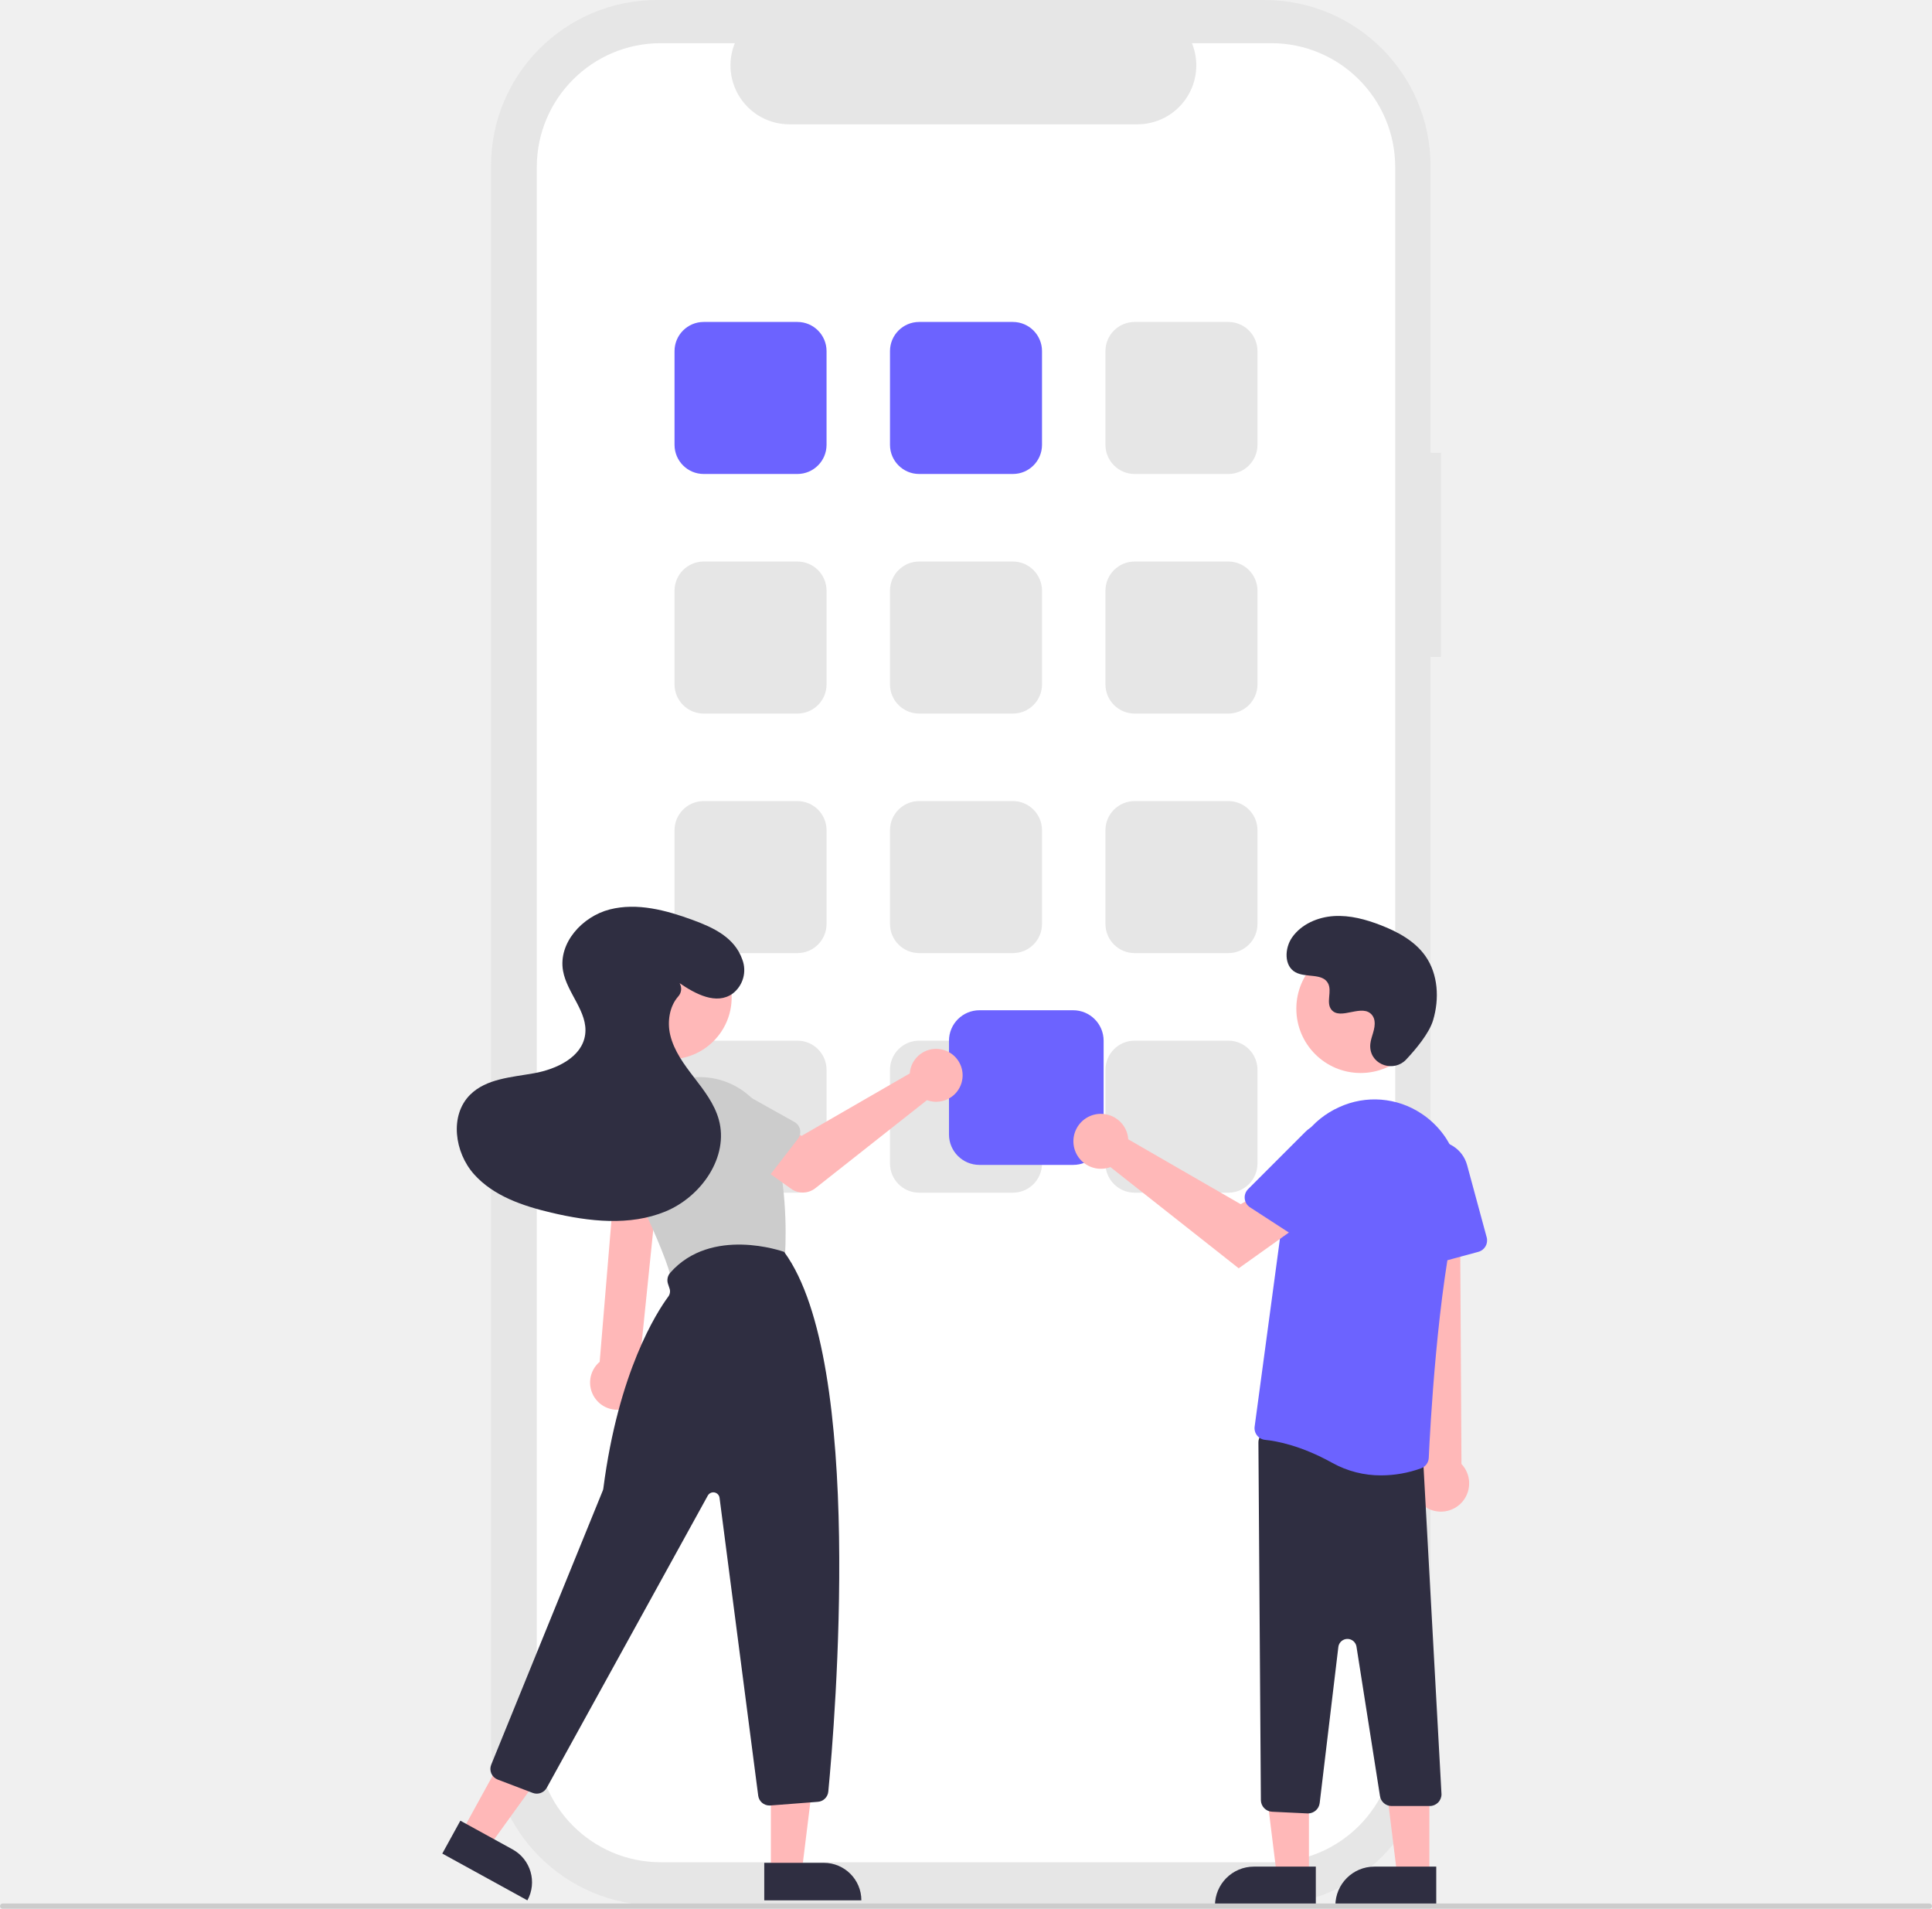
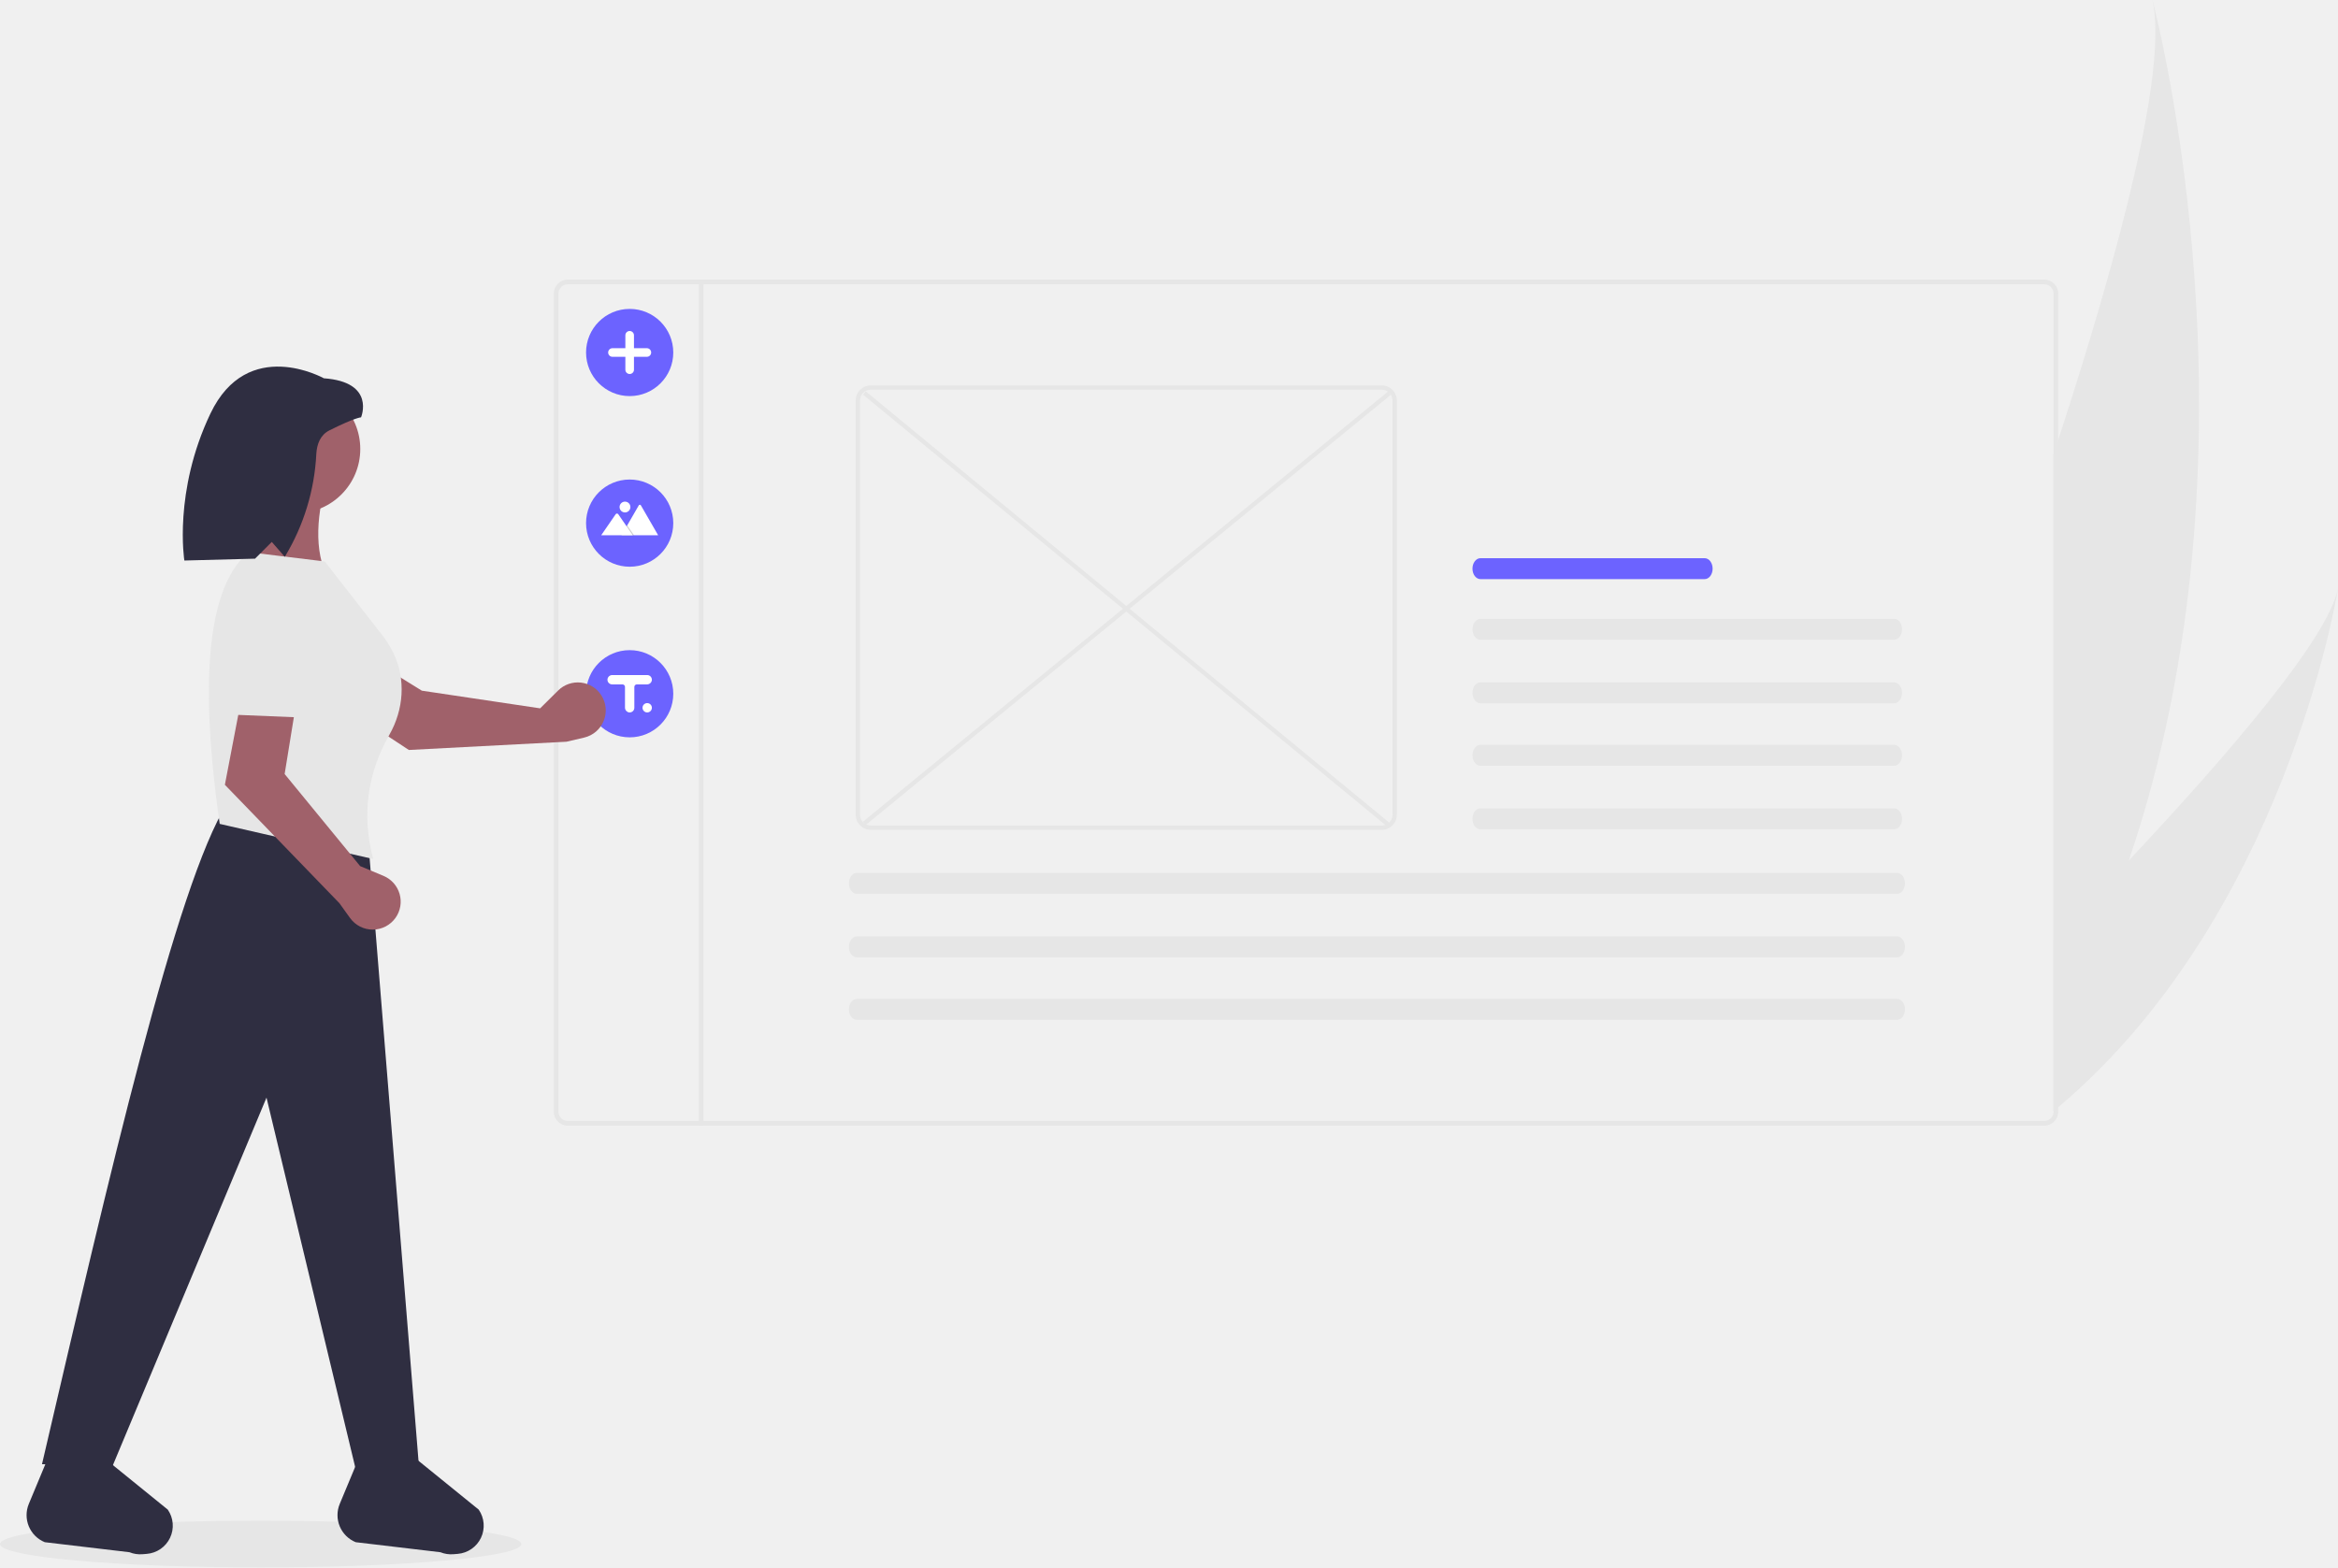
- <svg xmlns="http://www.w3.org/2000/svg" id="bcf7625e-424a-4466-b024-8d3c328493bd" data-name="Layer 1" width="738" height="729.047" viewBox="0 0 738 729.047">
-   <path d="M781.445,258.424h-3.999V148.879a63.402,63.402,0,0,0-63.402-63.402H481.957a63.402,63.402,0,0,0-63.402,63.402v600.974a63.402,63.402,0,0,0,63.402,63.402H714.044a63.402,63.402,0,0,0,63.402-63.402V336.4h3.999Z" transform="translate(-231 -85.47675)" fill="#e6e6e6" />
-   <path d="M763.951,149.321v600.09a47.351,47.351,0,0,1-47.35,47.35h-233.2a47.351,47.351,0,0,1-47.35-47.35v-600.09a47.351,47.351,0,0,1,47.35-47.35h28.29a22.507,22.507,0,0,0,20.83,30.99h132.96a22.507,22.507,0,0,0,20.83-30.99h30.29A47.351,47.351,0,0,1,763.951,149.321Z" transform="translate(-231 -85.47675)" fill="#fff" />
-   <path d="M535.603,266.516h-35.812a11.142,11.142,0,0,1-11.129-11.129V219.575a11.142,11.142,0,0,1,11.129-11.129h35.812a11.142,11.142,0,0,1,11.129,11.129v35.812A11.142,11.142,0,0,1,535.603,266.516Z" transform="translate(-231 -85.47675)" fill="#6c63ff" />
-   <path d="M617.907,266.516H582.095a11.142,11.142,0,0,1-11.129-11.129V219.575A11.142,11.142,0,0,1,582.095,208.446h35.812a11.142,11.142,0,0,1,11.129,11.129v35.812A11.142,11.142,0,0,1,617.907,266.516Z" transform="translate(-231 -85.47675)" fill="#6c63ff" />
-   <path d="M700.211,266.516H664.399a11.142,11.142,0,0,1-11.129-11.129V219.575a11.142,11.142,0,0,1,11.129-11.129h35.812A11.142,11.142,0,0,1,711.34,219.575v35.812A11.142,11.142,0,0,1,700.211,266.516Z" transform="translate(-231 -85.47675)" fill="#e6e6e6" />
-   <path d="M535.603,358.025h-35.812a11.142,11.142,0,0,1-11.129-11.129V311.084a11.142,11.142,0,0,1,11.129-11.129h35.812a11.142,11.142,0,0,1,11.129,11.129v35.812A11.142,11.142,0,0,1,535.603,358.025Z" transform="translate(-231 -85.47675)" fill="#e6e6e6" />
-   <path d="M617.907,358.025H582.095a11.142,11.142,0,0,1-11.129-11.129V311.084A11.142,11.142,0,0,1,582.095,299.955h35.812a11.142,11.142,0,0,1,11.129,11.129v35.812A11.142,11.142,0,0,1,617.907,358.025Z" transform="translate(-231 -85.47675)" fill="#e6e6e6" />
-   <path d="M700.211,358.025H664.399a11.142,11.142,0,0,1-11.129-11.129V311.084a11.142,11.142,0,0,1,11.129-11.129h35.812A11.142,11.142,0,0,1,711.34,311.084v35.812A11.142,11.142,0,0,1,700.211,358.025Z" transform="translate(-231 -85.47675)" fill="#e6e6e6" />
-   <path d="M535.603,449.516h-35.812a11.142,11.142,0,0,1-11.129-11.129V402.575a11.142,11.142,0,0,1,11.129-11.129h35.812a11.142,11.142,0,0,1,11.129,11.129v35.812A11.142,11.142,0,0,1,535.603,449.516Z" transform="translate(-231 -85.47675)" fill="#e6e6e6" />
-   <path d="M617.907,449.516H582.095a11.142,11.142,0,0,1-11.129-11.129V402.575A11.142,11.142,0,0,1,582.095,391.446h35.812a11.142,11.142,0,0,1,11.129,11.129v35.812A11.142,11.142,0,0,1,617.907,449.516Z" transform="translate(-231 -85.47675)" fill="#e6e6e6" />
-   <path d="M700.211,449.516H664.399a11.142,11.142,0,0,1-11.129-11.129V402.575a11.142,11.142,0,0,1,11.129-11.129h35.812A11.142,11.142,0,0,1,711.34,402.575v35.812A11.142,11.142,0,0,1,700.211,449.516Z" transform="translate(-231 -85.47675)" fill="#e6e6e6" />
-   <path d="M535.603,541.025h-35.812a11.142,11.142,0,0,1-11.129-11.129V494.084a11.142,11.142,0,0,1,11.129-11.129h35.812a11.142,11.142,0,0,1,11.129,11.129v35.812A11.142,11.142,0,0,1,535.603,541.025Z" transform="translate(-231 -85.47675)" fill="#e6e6e6" />
-   <path d="M617.907,541.025H582.095a11.142,11.142,0,0,1-11.129-11.129V494.084A11.142,11.142,0,0,1,582.095,482.955h35.812a11.142,11.142,0,0,1,11.129,11.129v35.812A11.142,11.142,0,0,1,617.907,541.025Z" transform="translate(-231 -85.47675)" fill="#e6e6e6" />
-   <path d="M700.211,541.025H664.399a11.142,11.142,0,0,1-11.129-11.129V494.084a11.142,11.142,0,0,1,11.129-11.129h35.812A11.142,11.142,0,0,1,711.34,494.084v35.812A11.142,11.142,0,0,1,700.211,541.025Z" transform="translate(-231 -85.47675)" fill="#e6e6e6" />
-   <path d="M640.941,530.413h-35.812a11.643,11.643,0,0,1-11.629-11.629v-35.812a11.642,11.642,0,0,1,11.629-11.629h35.812a11.642,11.642,0,0,1,11.629,11.629v35.812A11.642,11.642,0,0,1,640.941,530.413Z" transform="translate(-231 -85.47675)" fill="#6c63ff" />
-   <path d="M471.496,622.828a10.342,10.342,0,0,0,3.698-15.421l7.733-75.611H466.215l-6.146,73.83A10.398,10.398,0,0,0,471.496,622.828Z" transform="translate(-231 -85.47675)" fill="#ffb8b8" />
-   <circle cx="255.841" cy="380.947" r="23.645" fill="#ffb8b8" />
-   <path d="M491.293,575.83a4.324,4.324,0,0,1-4.168-3.176c-1.894-6.883-6.823-18.52-14.649-34.59a28.652,28.652,0,0,1,16.271-39.558h0a28.639,28.639,0,0,1,36.801,18.244c6.066,19.017,5.773,39.388,5.365,47.263a4.343,4.343,0,0,1-3.402,4.01l-35.289,7.706A4.311,4.311,0,0,1,491.293,575.83Z" transform="translate(-231 -85.47675)" fill="#ccc" />
-   <polygon points="294.466 714.884 306.269 714.883 311.884 669.359 294.464 669.36 294.466 714.884" fill="#ffb8b8" />
-   <path d="M522.937,796.988h37.094a0,0,0,0,1,0,0v14.332a0,0,0,0,1,0,0H537.269a14.332,14.332,0,0,1-14.332-14.332v0A0,0,0,0,1,522.937,796.988Z" transform="translate(852.0051 1522.805) rotate(179.9974)" fill="#2f2e41" />
-   <polygon points="176.447 699.587 186.79 705.273 213.644 668.087 198.379 659.695 176.447 699.587" fill="#ffb8b8" />
-   <path d="M401.109,788.94h37.094a0,0,0,0,1,0,0v14.332a0,0,0,0,1,0,0H415.44a14.332,14.332,0,0,1-14.332-14.332v0A0,0,0,0,1,401.109,788.94Z" transform="translate(172.861 1610.431) rotate(-151.199)" fill="#2f2e41" />
-   <path d="M524.915,775.092a4.332,4.332,0,0,1-4.292-3.775L505.862,657.575a2.407,2.407,0,0,0-4.494-.853L439.853,768.33a4.356,4.356,0,0,1-5.336,1.958L421.108,765.179a4.332,4.332,0,0,1-2.47-5.681l42.613-104.682a3.337,3.337,0,0,0,.218-.829c5.772-44.673,20.457-67.39,24.82-73.289a3.355,3.355,0,0,0,.477-3.055l-.6-1.799a4.33,4.33,0,0,1,.834-4.214c15.722-17.908,43.125-8.136,43.4-8.035l.137.051.086.118c30.727,42.14,19.366,179.01,16.777,206.019a4.32,4.32,0,0,1-3.98,3.899l-18.17,1.399C525.138,775.088,525.026,775.092,524.915,775.092Z" transform="translate(-231 -85.47675)" fill="#2f2e41" />
-   <path d="M578.764,493.89a10.133,10.133,0,0,0-.23,1.579l-41.355,23.858-10.052-5.787-10.716,14.029L533.21,539.542a7.702,7.702,0,0,0,9.24-.225l42.645-33.643a10.106,10.106,0,1,0-6.33-11.785Z" transform="translate(-231 -85.47675)" fill="#ffb8b8" />
-   <path d="M535.796,520.456,522.43,537.779a4.332,4.332,0,0,1-6.55.359l-15.131-15.713a12.031,12.031,0,0,1,14.755-19.008l18.978,10.612a4.332,4.332,0,0,1,1.314,6.427Z" transform="translate(-231 -85.47675)" fill="#ccc" />
-   <path d="M483.991,550.553l-21.532-3.888a4.332,4.332,0,0,1-3.335-5.649l6.98-20.667a12.031,12.031,0,0,1,23.667,4.345l-.681,21.732a4.332,4.332,0,0,1-5.1,4.126Z" transform="translate(-231 -85.47675)" fill="#ccc" />
-   <path d="M490.584,460.985c6.077,4.159,14.057,8.435,20.264,4.006a11.295,11.295,0,0,0,3.707-13.02c-2.972-8.499-11.138-12.241-18.947-15.109-10.151-3.729-21.204-6.695-31.684-4.025S444.183,445.652,446.075,456.3c1.521,8.563,9.598,15.687,8.452,24.308-1.154,8.676-10.911,13.243-19.525,14.793s-18.253,2.049-24.444,8.236c-7.897,7.893-5.925,22.001,1.506,30.334s18.645,12.111,29.511,14.679c14.397,3.402,29.968,5.191,43.641-.456s24.314-20.847,20.353-35.1c-1.673-6.021-5.614-11.109-9.423-16.062s-7.666-10.133-9.119-16.211c-1.211-5.065-.315-10.945,3.044-14.744a4.272,4.272,0,0,0,.572-4.993Z" transform="translate(-231 -85.47675)" fill="#2f2e41" />
-   <polygon points="500 716.459 487.74 716.459 481.908 669.171 500.002 669.171 500 716.459" fill="#ffb8b8" />
-   <path d="M478.983,712.956h23.644a0,0,0,0,1,0,0v14.887a0,0,0,0,1,0,0H464.096a0,0,0,0,1,0,0v0A14.887,14.887,0,0,1,478.983,712.956Z" fill="#2f2e41" />
-   <polygon points="546 716.459 533.74 716.459 527.908 669.171 546.002 669.171 546 716.459" fill="#ffb8b8" />
-   <path d="M524.983,712.956h23.644a0,0,0,0,1,0,0v14.887a0,0,0,0,1,0,0H510.096a0,0,0,0,1,0,0v0A14.887,14.887,0,0,1,524.983,712.956Z" fill="#2f2e41" />
-   <path d="M775.503,661.097a10.743,10.743,0,0,1-2.062-16.343L765.368,530.196l23.253,2.255.639,112.187a10.801,10.801,0,0,1-13.757,16.459Z" transform="translate(-231 -85.47675)" fill="#ffb8b8" />
-   <path d="M730.421,778.113l-13.496-.644a4.499,4.499,0,0,1-4.286-4.463l-.942-136.557a4.501,4.501,0,0,1,5.146-4.485l53.994,7.838a4.474,4.474,0,0,1,3.854,4.42l6.944,126.534a4.5,4.5,0,0,1-4.5,4.534H762.585a4.479,4.479,0,0,1-4.445-3.801l-8.977-57.067a3.5,3.5,0,0,0-6.933.128l-7.126,59.603a4.517,4.517,0,0,1-4.469,3.966Q730.528,778.119,730.421,778.113Z" transform="translate(-231 -85.47675)" fill="#2f2e41" />
-   <path d="M739.922,644.228c-11.899-6.611-21.197-8.349-25.68-8.796a4.418,4.418,0,0,1-3.053-1.673,4.478,4.478,0,0,1-.931-3.401l12.938-96.051a33.219,33.219,0,0,1,19.364-25.957,32.306,32.306,0,0,1,31.396,2.461q.665.442,1.305.903a33.178,33.178,0,0,1,12.636,34.573c-7.934,32.455-10.659,85.662-11.125,95.999a4.465,4.465,0,0,1-2.918,4.005,45.085,45.085,0,0,1-15.226,2.711A38.125,38.125,0,0,1,739.922,644.228Z" transform="translate(-231 -85.47675)" fill="#6c63ff" />
-   <path d="M770.632,568.689a4.482,4.482,0,0,1-1.859-3.401l-1.704-30.876a12.399,12.399,0,0,1,24.346-3.927l7.485,27.605a4.505,4.505,0,0,1-3.166,5.521L774.444,569.384A4.483,4.483,0,0,1,770.632,568.689Z" transform="translate(-231 -85.47675)" fill="#6c63ff" />
-   <circle cx="519.744" cy="385.271" r="24.561" fill="#ffb8b8" />
-   <path d="M661.74,519.002a10.526,10.526,0,0,1,.239,1.64l42.957,24.782,10.441-6.011,11.131,14.572L704.172,569.906l-49.008-38.663a10.496,10.496,0,1,1,6.576-12.241Z" transform="translate(-231 -85.47675)" fill="#ffb8b8" />
-   <path d="M706.471,543.317a4.482,4.482,0,0,1,1.293-3.653l21.863-21.868a12.399,12.399,0,0,1,19.168,15.516l-15.57,23.992a4.505,4.505,0,0,1-6.224,1.325L708.497,546.62A4.483,4.483,0,0,1,706.471,543.317Z" transform="translate(-231 -85.47675)" fill="#6c63ff" />
-   <path d="M768.124,490.179c-4.582,4.881-13.091,2.261-13.688-4.407a8.056,8.056,0,0,1,.01-1.556c.308-2.954,2.015-5.635,1.606-8.754a4.59,4.59,0,0,0-.84-2.149c-3.651-4.889-12.222,2.187-15.668-2.239-2.113-2.714.371-6.987-1.251-10.021-2.14-4.004-8.479-2.029-12.454-4.221-4.423-2.439-4.158-9.225-1.247-13.353,3.551-5.034,9.776-7.72,15.923-8.107s12.253,1.275,17.992,3.511c6.521,2.541,12.988,6.054,17.001,11.788,4.88,6.973,5.35,16.348,2.909,24.502C776.933,480.134,771.866,486.193,768.124,490.179Z" transform="translate(-231 -85.47675)" fill="#2f2e41" />
-   <path d="M968,814.523H232a1,1,0,0,1,0-2H968a1,1,0,0,1,0,2Z" transform="translate(-231 -85.47675)" fill="#ccc" />
+ <svg xmlns="http://www.w3.org/2000/svg" id="b8a77818-6ab0-46b3-bde5-d559b2498a42" data-name="Layer 1" width="1000.1" height="670.62" viewBox="0 0 1000.1 670.62">
+   <path d="M1010.56,482.85a455.603,455.603,0,0,1-30.18,69.41c-.66,1.22-1.33,2.44-2,3.66V309c.67-2.04,1.34-4.07,2-6.11,26.91-82.58,46.9-159.04,40.29-188.2C1022.61,122.03,1070.48,307.39,1010.56,482.85Z" transform="translate(-99.95001 -114.69)" fill="#e6e6e6" />
+   <path d="M1100.05,366.48c-.74,4.64-23.65,140.99-119.67,221.94-.66.57-1.33,1.12-2,1.67V516.41c.66-.68,1.33-1.36,2-2.05,9.84-10.1,20.05-20.73,30.18-31.51C1053.99,436.58,1095.85,387.57,1100.05,366.48Z" transform="translate(-99.95001 -114.69)" fill="#e6e6e6" />
+   <ellipse cx="111.5" cy="660.62" rx="111.5" ry="10" fill="#e6e6e6" />
+   <path d="M974.38,234.31H342.83a5.998,5.998,0,0,0-6,6v350a5.998,5.998,0,0,0,6,6H974.38a5.998,5.998,0,0,0,6-6v-350A5.998,5.998,0,0,0,974.38,234.31Zm4,356a3.999,3.999,0,0,1-4,4H342.83a3.999,3.999,0,0,1-4-4v-350a3.999,3.999,0,0,1,4-4H974.38a3.999,3.999,0,0,1,4,4Z" transform="translate(-99.95001 -114.69)" fill="#e6e6e6" />
+   <rect x="298.89" y="119.62" width="2" height="362" fill="#e6e6e6" />
+   <path d="M350.641,265.508a18.654,18.654,0,1,1,18.654,18.654A18.675,18.675,0,0,1,350.641,265.508Z" transform="translate(-99.95001 -114.69)" fill="#6c63ff" />
+   <path d="M350.641,338.508a18.654,18.654,0,1,1,18.654,18.654A18.675,18.675,0,0,1,350.641,338.508Z" transform="translate(-99.95001 -114.69)" fill="#6c63ff" />
+   <path d="M350.641,411.508a18.654,18.654,0,1,1,18.654,18.654A18.675,18.675,0,0,1,350.641,411.508Z" transform="translate(-99.95001 -114.69)" fill="#6c63ff" />
+   <path d="M361.935,263.668h5.52v-5.52a1.84,1.84,0,1,1,3.68,0v5.52h5.52a1.84,1.84,0,0,1,0,3.68h-5.52v5.52a1.84,1.84,0,0,1-3.68,0V267.348h-5.52a1.84,1.84,0,1,1,0-3.68Z" transform="translate(-99.95001 -114.69)" fill="#fff" />
+   <path d="M365.806,343.706h15.617a.318.318,0,0,0,.058-.005l-7.386-12.794a.517.517,0,0,0-.9,0l-4.957,8.586-.237.411Z" transform="translate(-99.95001 -114.69)" fill="#fff" />
+   <polygon points="265.856 229.016 271.188 229.016 268.57 225.214 268.382 224.94 268.288 224.803 268.05 225.214 265.856 229.016" opacity="0.2" style="isolation:isolate" />
+   <path d="M357.11,343.706h13.508l-2.618-3.802-.188-.274-3.411-4.955a.69.69,0,0,0-1.024-.061.615.615,0,0,0-.049.061Z" transform="translate(-99.95001 -114.69)" fill="#fff" />
+   <circle cx="267.341" cy="216.934" r="2.314" fill="#fff" />
+   <rect x="436.771" y="373.998" width="290.485" height="1.837" transform="translate(-205.7421 339.1264) rotate(-39.33239)" fill="#e6e6e6" />
+   <rect x="581.096" y="229.841" width="1.837" height="291.069" transform="translate(-177.7555 471.126) rotate(-50.50975)" fill="#e6e6e6" />
+   <path d="M691.032,279.588H472.415a6.437,6.437,0,0,0-6.43,6.43V463.299a6.438,6.438,0,0,0,6.43,6.43H691.032a6.437,6.437,0,0,0,6.43-6.43V286.018a6.437,6.437,0,0,0-6.43-6.43ZM472.415,467.892a4.598,4.598,0,0,1-4.593-4.593V286.018a4.598,4.598,0,0,1,4.593-4.593H691.032a4.598,4.598,0,0,1,4.593,4.593V463.299a4.598,4.598,0,0,1-4.593,4.593Z" transform="translate(-99.95001 -114.69)" fill="#e6e6e6" />
+   <g id="b7202e77-47b3-4d88-8d2a-2206841e46b2" data-name="Path 40">
+     <path d="M733.164,379.455c-1.88.041-3.38,2.078-3.349,4.551.03,2.416,1.512,4.365,3.349,4.404H910.11c1.88.041,3.43-1.931,3.461-4.404s-1.469-4.511-3.349-4.551q-.056-.001-.112,0Z" transform="translate(-99.95001 -114.69)" fill="#e6e6e6" />
+   </g>
+   <path id="bfc1215b-6465-4563-8feb-7e589d2c97b6" data-name="Path 40" d="M733.164,353.512c-1.88.041-3.38,2.078-3.349,4.551.03,2.416,1.512,4.365,3.349,4.404h95.916c1.88.041,3.43-1.931,3.461-4.404s-1.469-4.511-3.349-4.551q-.056-.001-.112,0Z" transform="translate(-99.95001 -114.69)" fill="#6c63ff" />
+   <g id="e482ad8c-5b59-4aa3-8d0a-acebf632571d" data-name="Path 40">
+     <path d="M733.164,406.634c-1.88.041-3.38,2.078-3.349,4.551.03,2.416,1.512,4.365,3.349,4.404H910.11c1.88.041,3.43-1.931,3.461-4.404s-1.469-4.511-3.349-4.551q-.056-.001-.112,0Z" transform="translate(-99.95001 -114.69)" fill="#e6e6e6" />
+   </g>
+   <g id="a4240805-a668-4077-939e-34c0ef9642f4" data-name="Path 40">
+     <path d="M733.164,433.375c-1.88.041-3.38,2.078-3.349,4.551.03,2.416,1.512,4.365,3.349,4.404H910.11c1.88.041,3.43-1.931,3.461-4.404s-1.469-4.511-3.349-4.551q-.056-.001-.112,0Z" transform="translate(-99.95001 -114.69)" fill="#e6e6e6" />
+   </g>
+   <g id="ecd3311d-200b-4df1-9e16-2b2cfcf2d576" data-name="Path 40">
+     <path d="M733.164,460.554c-1.88.041-3.38,2.078-3.349,4.551.03,2.416,1.512,4.365,3.349,4.404H910.11c1.88.041,3.43-1.931,3.461-4.404s-1.469-4.511-3.349-4.551q-.056-.001-.112,0Z" transform="translate(-99.95001 -114.69)" fill="#e6e6e6" />
+   </g>
+   <g id="b12ed9b2-cc32-4c4f-a9d5-2d1deb4d0e3e" data-name="Path 40">
+     <path d="M466.421,488.156c-1.88.041-3.38,2.078-3.349,4.551.03,2.416,1.512,4.365,3.349,4.404H911.367c1.88.041,3.43-1.931,3.461-4.404s-1.469-4.511-3.349-4.551q-.056-.001-.112,0Z" transform="translate(-99.95001 -114.69)" fill="#e6e6e6" />
+   </g>
+   <g id="e10bb4bc-6df1-41b6-ac46-84090840b498" data-name="Path 40">
+     <path d="M466.421,515.335c-1.88.041-3.38,2.078-3.349,4.551.03,2.416,1.512,4.365,3.349,4.404H911.367c1.88.041,3.43-1.931,3.461-4.404s-1.469-4.511-3.349-4.551q-.056-.001-.112,0Z" transform="translate(-99.95001 -114.69)" fill="#e6e6e6" />
+   </g>
+   <g id="e3c0a870-6a35-4470-a43f-0902a465f5fb" data-name="Path 40">
+     <path d="M466.421,542.076c-1.88.041-3.38,2.078-3.349,4.551.03,2.416,1.512,4.365,3.349,4.404H911.367c1.88.041,3.43-1.931,3.461-4.404s-1.469-4.511-3.349-4.551q-.056-.001-.112,0Z" transform="translate(-99.95001 -114.69)" fill="#e6e6e6" />
+   </g>
+   <path d="M279.498,746.22l-26.896-.845L213.95,584.31,148.021,742.09l-30.108-.946c28.624-122.863,57.423-247.99,79.198-282.708l60.467,17.504Z" transform="translate(-99.95001 -114.69)" fill="#2f2e41" />
+   <path d="M162.725,779.514l-1.867.149a12.101,12.101,0,0,1-5.524-.853L119.11,774.517a12.504,12.504,0,0,1-6.831-16.392L120.118,739.31h25.38L171.716,760.573A12.101,12.101,0,0,1,162.725,779.514Z" transform="translate(-99.95001 -114.69)" fill="#2f2e41" />
+   <path d="M295.725,779.514l-1.867.149a12.101,12.101,0,0,1-5.524-.853L252.11,774.517a12.504,12.504,0,0,1-6.831-16.392L253.118,739.31h25.38L304.716,760.573A12.101,12.101,0,0,1,295.725,779.514Z" transform="translate(-99.95001 -114.69)" fill="#2f2e41" />
+   <path d="M274.841,435.568l-47.526-31.327,21.969-13.304,31.11,19.254,50.605,7.562,7.693-7.627a11.958,11.958,0,0,1,18.501,2.061l0,0a11.958,11.958,0,0,1-7.359,18.075l-7.592,1.775Z" transform="translate(-99.95001 -114.69)" fill="#a0616a" />
+   <path d="M227.557,412.826c-5.308-10.982-14.546-19.989-27.097-27.331l24.669-24.736c11.871,6.693,22.288,17.402,31.97,30.143Z" transform="translate(-99.95001 -114.69)" fill="#e6e6e6" />
+   <circle cx="126.63" cy="192.102" r="27.482" fill="#a0616a" />
+   <path d="M240.472,362.865l-35.007-8.752c3.127-8.935,1.958-22.355,0-36.599h35.007C235.375,334.138,233.923,350.083,240.472,362.865Z" transform="translate(-99.95001 -114.69)" fill="#a0616a" />
+   <path d="M259.567,482.208l-65.639-15.021c-6.94-48.37-8.417-98.855,12.332-116.257l32.621,3.978,24.589,31.538a42.704,42.704,0,0,1,4.861,7.861c5.287,11.074,4.286,24.024-1.789,34.687C257.312,445.199,254.492,462.827,259.567,482.208Z" transform="translate(-99.95001 -114.69)" fill="#e6e6e6" />
+   <path d="M196.144,450.462l10.706-55.906,20.711,15.187-5.852,36.115,32.301,39.396,9.994,4.18a11.958,11.958,0,0,1,5.192,17.876l0,0a11.958,11.958,0,0,1-19.515.135l-4.551-6.331Z" transform="translate(-99.95001 -114.69)" fill="#a0616a" />
+   <path d="M236.623,383.471c-4.498,11.338-4.883,24.235-1.8,38.445L199.918,420.479c-3.101-13.27-2.26-28.187.575-43.936Z" transform="translate(-99.95001 -114.69)" fill="#e6e6e6" />
+   <path d="M238.483,276.539S205.863,258.24,189.95,291.656s-11.139,62.854-11.139,62.854L209.045,353.715l7.161-7.161,5.569,6.365.085-.137A93.839,93.839,0,0,0,235.256,308.904c.253-4.242,1.715-8.138,5.614-10.087,11.139-5.569,13.526-5.569,13.526-5.569S260.761,278.131,238.483,276.539Z" transform="translate(-99.95001 -114.69)" fill="#2f2e41" />
+   <path d="M376.796,403.508h-14.893a2.074,2.074,0,0,0-2.08,1.664,2.001,2.001,0,0,0,1.973,2.336h4.431a1.069,1.069,0,0,1,1.069,1.069v8.824a2.074,2.074,0,0,0,1.664,2.08,2.001,2.001,0,0,0,2.336-1.973v-8.931a1.069,1.069,0,0,1,1.069-1.069h4.324a2.074,2.074,0,0,0,2.08-1.664A2.001,2.001,0,0,0,376.796,403.508Z" transform="translate(-99.95001 -114.69)" fill="#fff" />
+   <circle cx="276.846" cy="302.818" r="2" fill="#fff" />
</svg>
